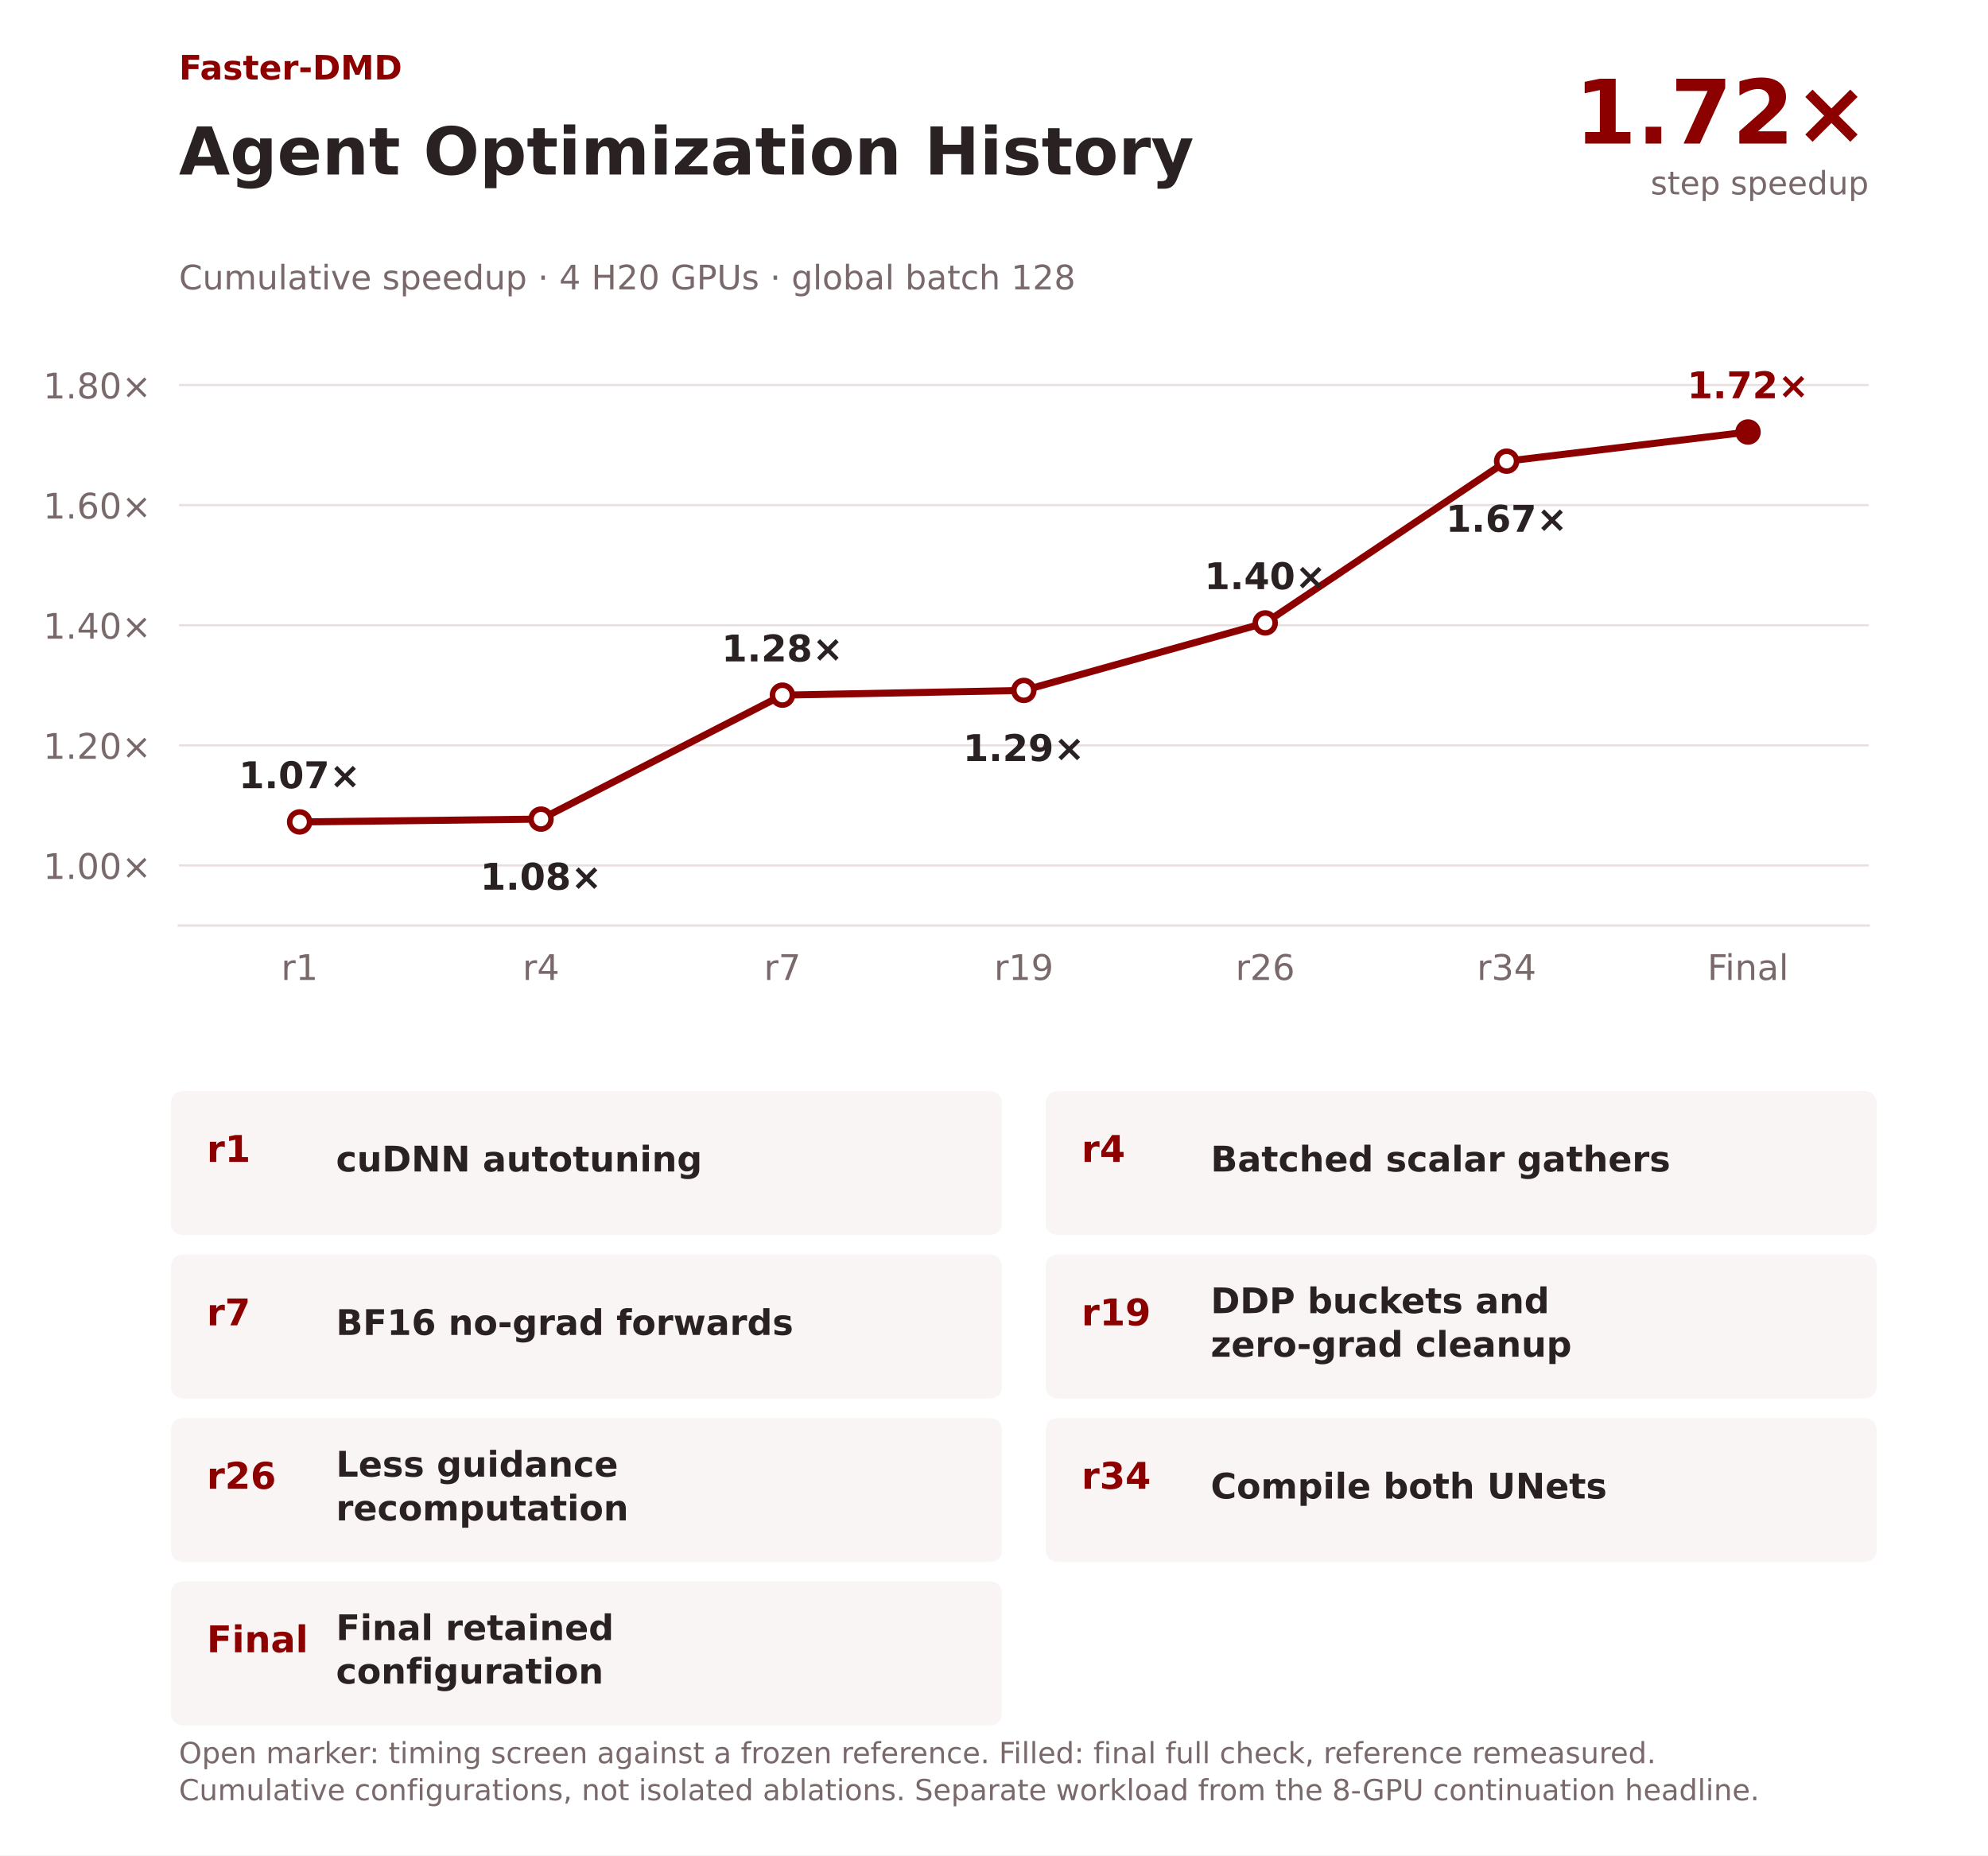
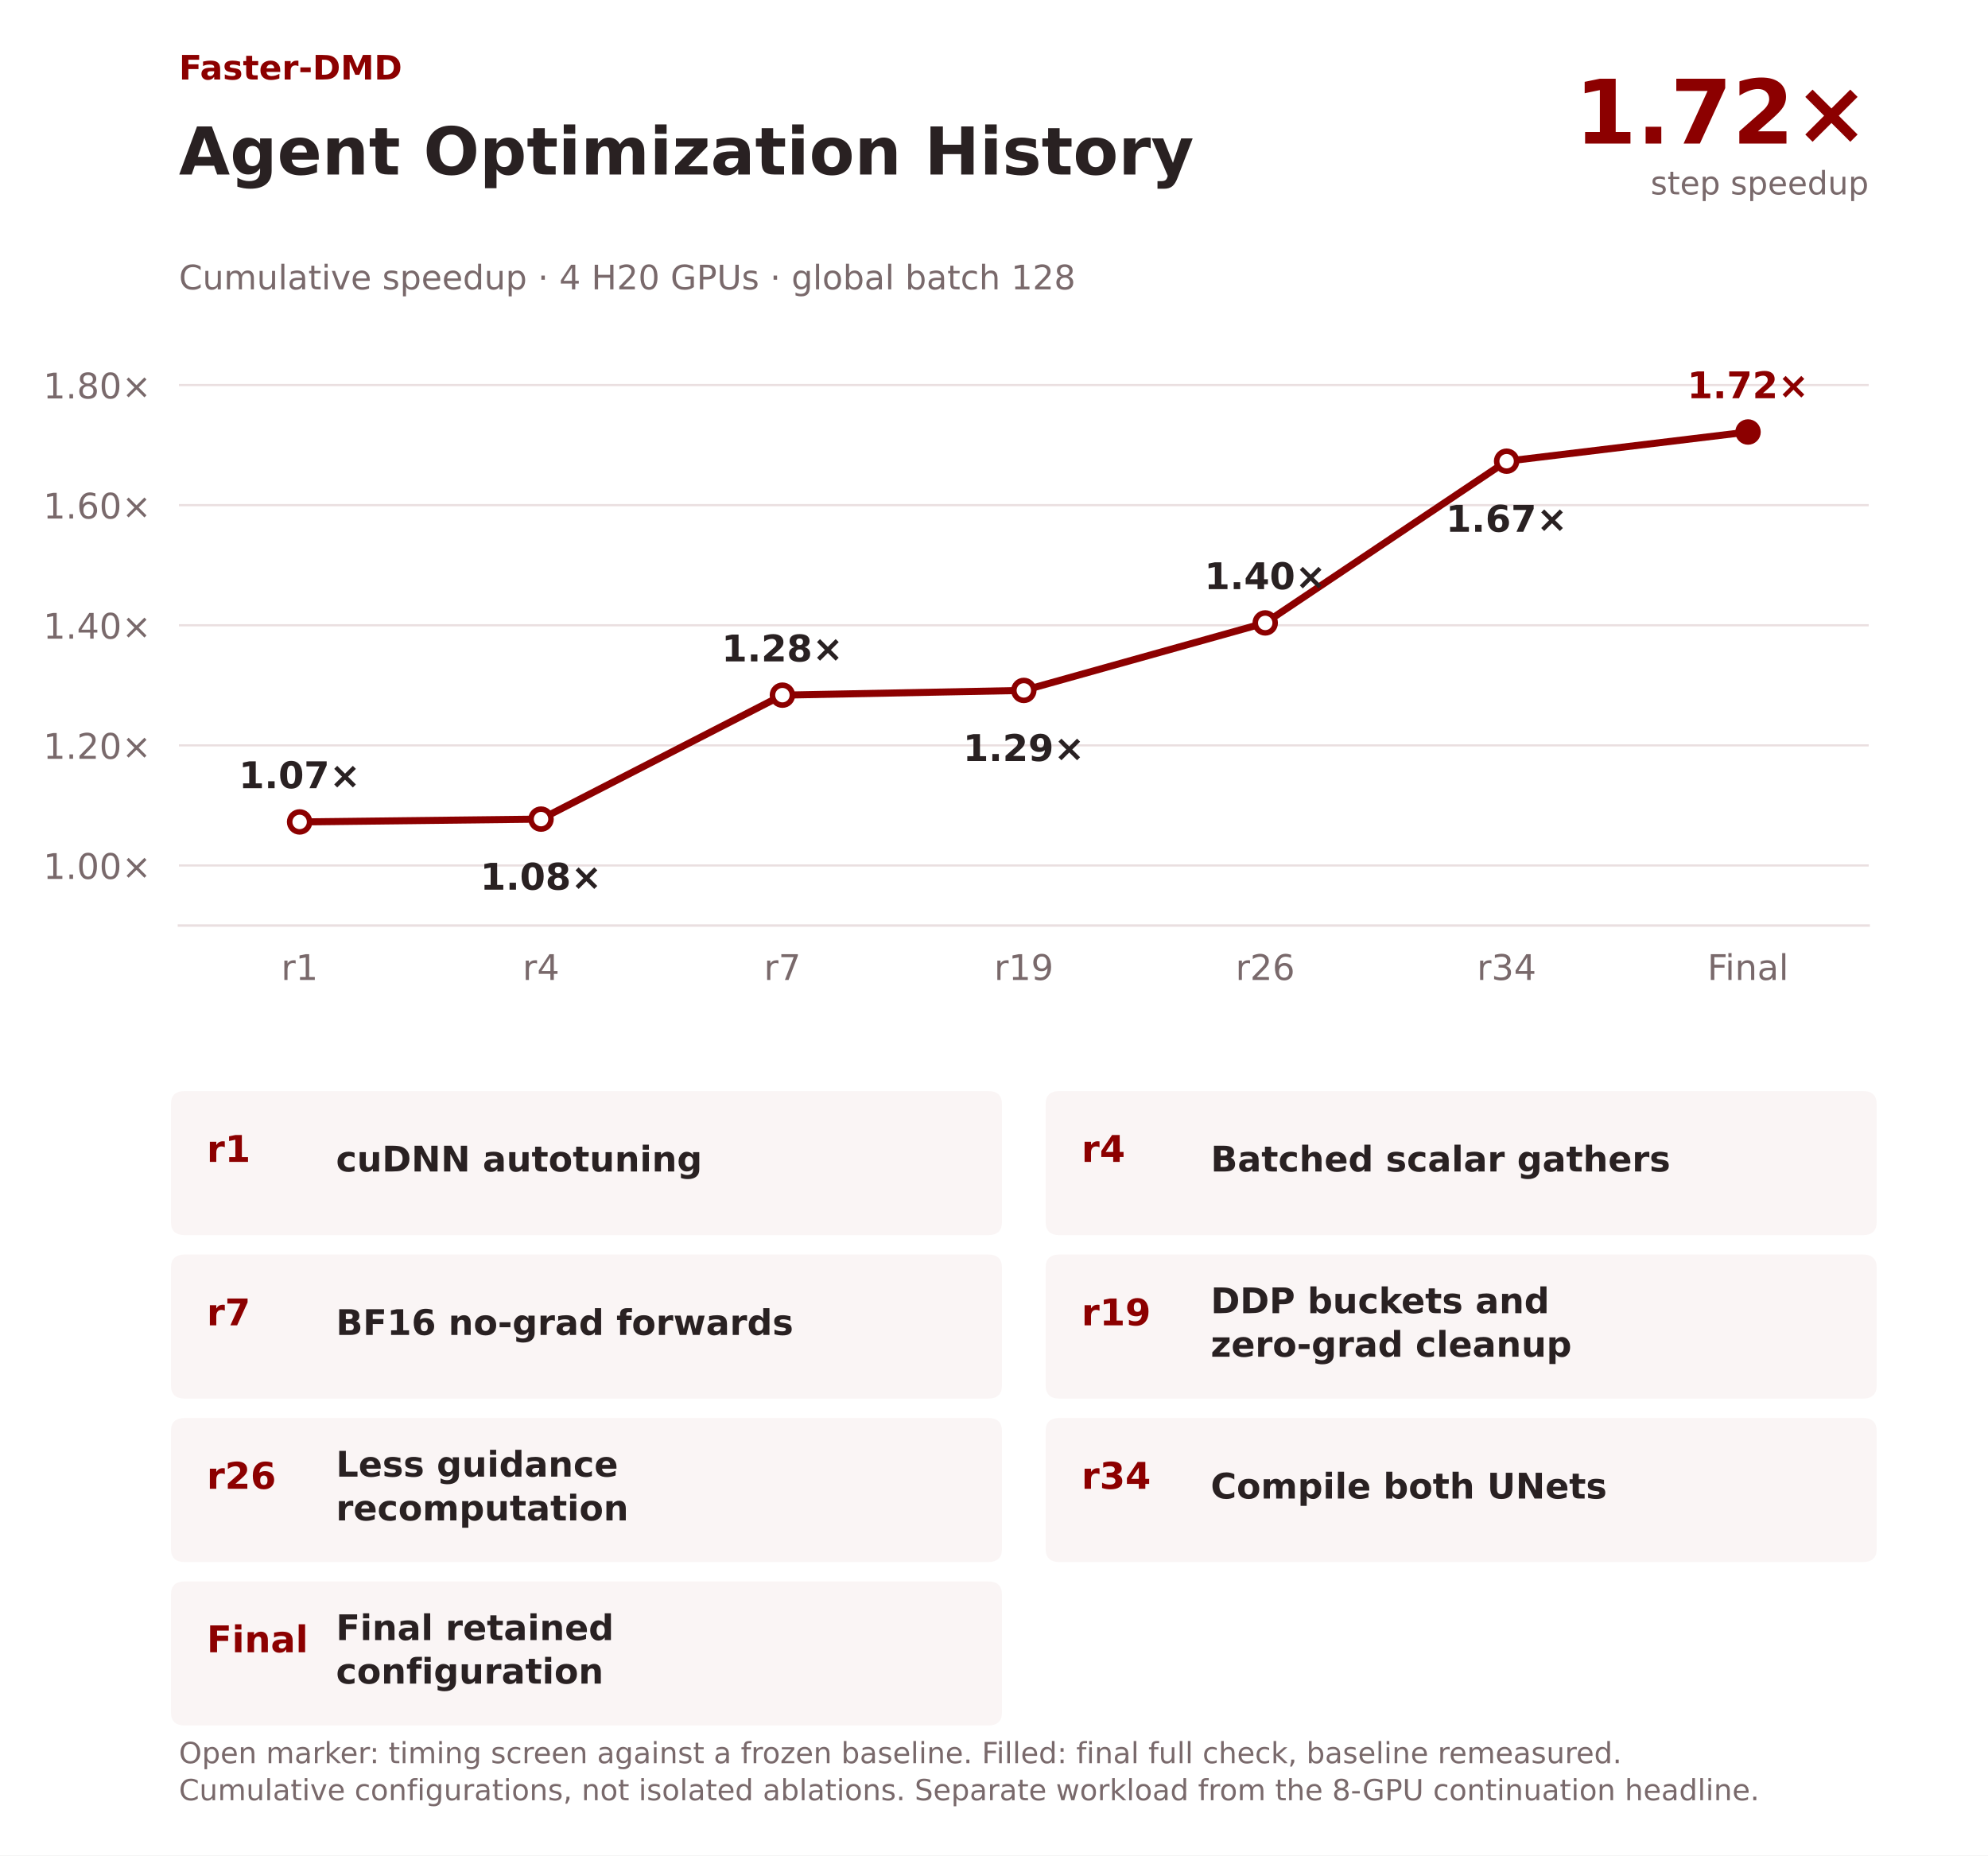
<svg xmlns="http://www.w3.org/2000/svg" xmlns:xlink="http://www.w3.org/1999/xlink" width="648pt" height="604.8pt" viewBox="0 0 648 604.8" version="1.1">
  <defs>
    <style type="text/css">*{stroke-linejoin: round; stroke-linecap: butt}</style>
  </defs>
  <g id="figure_1">
    <g id="patch_1">
      <path d="M 0 604.8 L 648 604.8 L 648 0 L 0 0 z " style="fill: #ffffff" />
    </g>
    <g id="axes_1">
      <g id="patch_2">
        <path d="M 58.32 301.68 L 609.12 301.68 L 609.12 113.76 L 58.32 113.76 z " style="fill: #ffffff" />
      </g>
      <g id="matplotlib.axis_1">
        <g id="xtick_1">
          <g id="line2d_1" />
          <g id="text_1">
            <text style="font-size: 11.5px; font-family: 'DejaVu Sans'; text-anchor: middle; fill: #79696b" x="97.663" y="319.418" transform="rotate(-0 97.66286 319.4182)">r1</text>
          </g>
        </g>
        <g id="xtick_2">
          <g id="line2d_2" />
          <g id="text_2">
            <text style="font-size: 11.5px; font-family: 'DejaVu Sans'; text-anchor: middle; fill: #79696b" x="176.349" y="319.418" transform="rotate(-0 176.3486 319.4182)">r4</text>
          </g>
        </g>
        <g id="xtick_3">
          <g id="line2d_3" />
          <g id="text_3">
            <text style="font-size: 11.5px; font-family: 'DejaVu Sans'; text-anchor: middle; fill: #79696b" x="255.034" y="319.418" transform="rotate(-0 255.0343 319.4182)">r7</text>
          </g>
        </g>
        <g id="xtick_4">
          <g id="line2d_4" />
          <g id="text_4">
            <text style="font-size: 11.5px; font-family: 'DejaVu Sans'; text-anchor: middle; fill: #79696b" x="333.72" y="319.418" transform="rotate(-0 333.72 319.4182)">r19</text>
          </g>
        </g>
        <g id="xtick_5">
          <g id="line2d_5" />
          <g id="text_5">
            <text style="font-size: 11.5px; font-family: 'DejaVu Sans'; text-anchor: middle; fill: #79696b" x="412.406" y="319.418" transform="rotate(-0 412.4057 319.4182)">r26</text>
          </g>
        </g>
        <g id="xtick_6">
          <g id="line2d_6" />
          <g id="text_6">
            <text style="font-size: 11.5px; font-family: 'DejaVu Sans'; text-anchor: middle; fill: #79696b" x="491.091" y="319.418" transform="rotate(-0 491.0914 319.4182)">r34</text>
          </g>
        </g>
        <g id="xtick_7">
          <g id="line2d_7" />
          <g id="text_7">
            <text style="font-size: 11.5px; font-family: 'DejaVu Sans'; text-anchor: middle; fill: #79696b" x="569.777" y="319.418" transform="rotate(-0 569.7771 319.4182)">Final</text>
          </g>
        </g>
      </g>
      <g id="matplotlib.axis_2">
        <g id="ytick_1">
          <g id="line2d_8">
            <path d="M 58.32 282.105 L 609.12 282.105 " clip-path="url(#p0c05ce53f3)" style="fill: none; stroke: #eadfe0; stroke-width: 0.7; stroke-linecap: square" />
          </g>
          <g id="line2d_9" />
          <g id="text_8">
            <text style="font-size: 11.5px; font-family: 'DejaVu Sans'; text-anchor: end; fill: #79696b" x="49.32" y="286.474" transform="rotate(-0 49.32 286.4741)">1.00×</text>
          </g>
        </g>
        <g id="ytick_2">
          <g id="line2d_10">
            <path d="M 58.32 242.955 L 609.12 242.955 " clip-path="url(#p0c05ce53f3)" style="fill: none; stroke: #eadfe0; stroke-width: 0.7; stroke-linecap: square" />
          </g>
          <g id="line2d_11" />
          <g id="text_9">
            <text style="font-size: 11.5px; font-family: 'DejaVu Sans'; text-anchor: end; fill: #79696b" x="49.32" y="247.324" transform="rotate(-0 49.32 247.3241)">1.20×</text>
          </g>
        </g>
        <g id="ytick_3">
          <g id="line2d_12">
            <path d="M 58.32 203.805 L 609.12 203.805 " clip-path="url(#p0c05ce53f3)" style="fill: none; stroke: #eadfe0; stroke-width: 0.7; stroke-linecap: square" />
          </g>
          <g id="line2d_13" />
          <g id="text_10">
            <text style="font-size: 11.5px; font-family: 'DejaVu Sans'; text-anchor: end; fill: #79696b" x="49.32" y="208.174" transform="rotate(-0 49.32 208.1741)">1.40×</text>
          </g>
        </g>
        <g id="ytick_4">
          <g id="line2d_14">
            <path d="M 58.32 164.655 L 609.12 164.655 " clip-path="url(#p0c05ce53f3)" style="fill: none; stroke: #eadfe0; stroke-width: 0.7; stroke-linecap: square" />
          </g>
          <g id="line2d_15" />
          <g id="text_11">
            <text style="font-size: 11.5px; font-family: 'DejaVu Sans'; text-anchor: end; fill: #79696b" x="49.32" y="169.024" transform="rotate(-0 49.32 169.0241)">1.60×</text>
          </g>
        </g>
        <g id="ytick_5">
          <g id="line2d_16">
            <path d="M 58.32 125.505 L 609.12 125.505 " clip-path="url(#p0c05ce53f3)" style="fill: none; stroke: #eadfe0; stroke-width: 0.7; stroke-linecap: square" />
          </g>
          <g id="line2d_17" />
          <g id="text_12">
            <text style="font-size: 11.5px; font-family: 'DejaVu Sans'; text-anchor: end; fill: #79696b" x="49.32" y="129.874" transform="rotate(-0 49.32 129.8741)">1.80×</text>
          </g>
        </g>
      </g>
      <g id="line2d_18">
        <path d="M 97.663 267.913 L 176.349 266.993 L 255.034 226.59 L 333.72 225.044 L 412.406 203.042 L 491.091 150.326 L 569.777 140.813 " clip-path="url(#p0c05ce53f3)" style="fill: none; stroke: #8c0000; stroke-width: 2.3; stroke-linecap: square" />
      </g>
      <g id="patch_3">
        <path d="M 58.32 301.68 L 609.12 301.68 " style="fill: none; stroke: #eadfe0; stroke-width: 0.8; stroke-linejoin: miter; stroke-linecap: square" />
      </g>
      <g id="line2d_19">
        <path d="M 97.663 267.913 " clip-path="url(#p0c05ce53f3)" style="fill: none; stroke: #8c0000; stroke-width: 1.5; stroke-linecap: square" />
        <defs>
          <path id="m0c025ce1e3" d="M 0 3.25 C 0.862 3.25 1.689 2.908 2.298 2.298 C 2.908 1.689 3.25 0.862 3.25 0 C 3.25 -0.862 2.908 -1.689 2.298 -2.298 C 1.689 -2.908 0.862 -3.25 0 -3.25 C -0.862 -3.25 -1.689 -2.908 -2.298 -2.298 C -2.908 -1.689 -3.25 -0.862 -3.25 0 C -3.25 0.862 -2.908 1.689 -2.298 2.298 C -1.689 2.908 -0.862 3.25 0 3.25 z " style="stroke: #8c0000; stroke-width: 1.8" />
        </defs>
        <g clip-path="url(#p0c05ce53f3)">
          <use xlink:href="#m0c025ce1e3" x="97.663" y="267.913" style="fill: #ffffff; stroke: #8c0000; stroke-width: 1.8" />
        </g>
      </g>
      <g id="line2d_20">
        <path d="M 176.349 266.993 " clip-path="url(#p0c05ce53f3)" style="fill: none; stroke: #8c0000; stroke-width: 1.5; stroke-linecap: square" />
        <g clip-path="url(#p0c05ce53f3)">
          <use xlink:href="#m0c025ce1e3" x="176.349" y="266.993" style="fill: #ffffff; stroke: #8c0000; stroke-width: 1.8" />
        </g>
      </g>
      <g id="line2d_21">
        <path d="M 255.034 226.59 " clip-path="url(#p0c05ce53f3)" style="fill: none; stroke: #8c0000; stroke-width: 1.5; stroke-linecap: square" />
        <g clip-path="url(#p0c05ce53f3)">
          <use xlink:href="#m0c025ce1e3" x="255.034" y="226.59" style="fill: #ffffff; stroke: #8c0000; stroke-width: 1.8" />
        </g>
      </g>
      <g id="line2d_22">
        <path d="M 333.72 225.044 " clip-path="url(#p0c05ce53f3)" style="fill: none; stroke: #8c0000; stroke-width: 1.5; stroke-linecap: square" />
        <g clip-path="url(#p0c05ce53f3)">
          <use xlink:href="#m0c025ce1e3" x="333.72" y="225.044" style="fill: #ffffff; stroke: #8c0000; stroke-width: 1.8" />
        </g>
      </g>
      <g id="line2d_23">
        <path d="M 412.406 203.042 " clip-path="url(#p0c05ce53f3)" style="fill: none; stroke: #8c0000; stroke-width: 1.5; stroke-linecap: square" />
        <g clip-path="url(#p0c05ce53f3)">
          <use xlink:href="#m0c025ce1e3" x="412.406" y="203.042" style="fill: #ffffff; stroke: #8c0000; stroke-width: 1.8" />
        </g>
      </g>
      <g id="line2d_24">
        <path d="M 491.091 150.326 " clip-path="url(#p0c05ce53f3)" style="fill: none; stroke: #8c0000; stroke-width: 1.5; stroke-linecap: square" />
        <g clip-path="url(#p0c05ce53f3)">
          <use xlink:href="#m0c025ce1e3" x="491.091" y="150.326" style="fill: #ffffff; stroke: #8c0000; stroke-width: 1.8" />
        </g>
      </g>
      <g id="line2d_25">
        <path d="M 569.777 140.813 " clip-path="url(#p0c05ce53f3)" style="fill: none; stroke: #8c0000; stroke-width: 1.5; stroke-linecap: square" />
        <defs>
          <path id="m66e0c143c5" d="M 0 3.25 C 0.862 3.25 1.689 2.908 2.298 2.298 C 2.908 1.689 3.25 0.862 3.25 0 C 3.25 -0.862 2.908 -1.689 2.298 -2.298 C 1.689 -2.908 0.862 -3.25 0 -3.25 C -0.862 -3.25 -1.689 -2.908 -2.298 -2.298 C -2.908 -1.689 -3.25 -0.862 -3.25 0 C -3.25 0.862 -2.908 1.689 -2.298 2.298 C -1.689 2.908 -0.862 3.25 0 3.25 z " style="stroke: #8c0000; stroke-width: 1.8" />
        </defs>
        <g clip-path="url(#p0c05ce53f3)">
          <use xlink:href="#m66e0c143c5" x="569.777" y="140.813" style="fill: #8c0000; stroke: #8c0000; stroke-width: 1.8" />
        </g>
      </g>
      <g id="text_13">
        <text style="font-weight: 700; font-size: 12px; font-family: 'DejaVu Sans'; text-anchor: middle; fill: #292122" x="97.663" y="256.913" transform="rotate(-0 97.66286 256.9131)">1.07×</text>
      </g>
      <g id="text_14">
        <text style="font-weight: 700; font-size: 12px; font-family: 'DejaVu Sans'; text-anchor: middle; fill: #292122" x="176.349" y="289.993" transform="rotate(-0 176.3486 289.9931)">1.08×</text>
      </g>
      <g id="text_15">
        <text style="font-weight: 700; font-size: 12px; font-family: 'DejaVu Sans'; text-anchor: middle; fill: #292122" x="255.034" y="215.59" transform="rotate(-0 255.0343 215.5903)">1.28×</text>
      </g>
      <g id="text_16">
        <text style="font-weight: 700; font-size: 12px; font-family: 'DejaVu Sans'; text-anchor: middle; fill: #292122" x="333.72" y="248.044" transform="rotate(-0 333.72 248.0439)">1.29×</text>
      </g>
      <g id="text_17">
        <text style="font-weight: 700; font-size: 12px; font-family: 'DejaVu Sans'; text-anchor: middle; fill: #292122" x="412.406" y="192.042" transform="rotate(-0 412.4057 192.0416)">1.40×</text>
      </g>
      <g id="text_18">
        <text style="font-weight: 700; font-size: 12px; font-family: 'DejaVu Sans'; text-anchor: middle; fill: #292122" x="491.091" y="173.326" transform="rotate(-0 491.0914 173.3261)">1.67×</text>
      </g>
      <g id="text_19">
        <text style="font-weight: 700; font-size: 12px; font-family: 'DejaVu Sans'; text-anchor: middle; fill: #8c0000" x="569.777" y="129.813" transform="rotate(-0 569.7771 129.8126)">1.72×</text>
      </g>
    </g>
    <g id="patch_4">
      <path d="M 60.264 402.595 L 322.056 402.595 Q 326.592 402.595 326.592 398.362 L 326.592 359.87 Q 326.592 355.637 322.056 355.637 L 60.264 355.637 Q 55.728 355.637 55.728 359.87 L 55.728 398.362 Q 55.728 402.595 60.264 402.595 z " style="fill: #faf5f5" />
    </g>
    <g id="patch_5">
      <path d="M 345.384 402.595 L 607.176 402.595 Q 611.712 402.595 611.712 398.362 L 611.712 359.87 Q 611.712 355.637 607.176 355.637 L 345.384 355.637 Q 340.848 355.637 340.848 359.87 L 340.848 398.362 Q 340.848 402.595 345.384 402.595 z " style="fill: #faf5f5" />
    </g>
    <g id="patch_6">
      <path d="M 60.264 455.875 L 322.056 455.875 Q 326.592 455.875 326.592 451.642 L 326.592 413.15 Q 326.592 408.917 322.056 408.917 L 60.264 408.917 Q 55.728 408.917 55.728 413.15 L 55.728 451.642 Q 55.728 455.875 60.264 455.875 z " style="fill: #faf5f5" />
    </g>
    <g id="patch_7">
      <path d="M 345.384 455.875 L 607.176 455.875 Q 611.712 455.875 611.712 451.642 L 611.712 413.15 Q 611.712 408.917 607.176 408.917 L 345.384 408.917 Q 340.848 408.917 340.848 413.15 L 340.848 451.642 Q 340.848 455.875 345.384 455.875 z " style="fill: #faf5f5" />
    </g>
    <g id="patch_8">
      <path d="M 60.264 509.155 L 322.056 509.155 Q 326.592 509.155 326.592 504.922 L 326.592 466.43 Q 326.592 462.197 322.056 462.197 L 60.264 462.197 Q 55.728 462.197 55.728 466.43 L 55.728 504.922 Q 55.728 509.155 60.264 509.155 z " style="fill: #faf5f5" />
    </g>
    <g id="patch_9">
      <path d="M 345.384 509.155 L 607.176 509.155 Q 611.712 509.155 611.712 504.922 L 611.712 466.43 Q 611.712 462.197 607.176 462.197 L 345.384 462.197 Q 340.848 462.197 340.848 466.43 L 340.848 504.922 Q 340.848 509.155 345.384 509.155 z " style="fill: #faf5f5" />
    </g>
    <g id="patch_10">
      <path d="M 60.264 562.435 L 322.056 562.435 Q 326.592 562.435 326.592 558.202 L 326.592 519.71 Q 326.592 515.477 322.056 515.477 L 60.264 515.477 Q 55.728 515.477 55.728 519.71 L 55.728 558.202 Q 55.728 562.435 60.264 562.435 z " style="fill: #faf5f5" />
    </g>
    <g id="text_20">
      <text style="font-weight: 700; font-size: 11px; font-family: 'DejaVu Sans'; text-anchor: start; fill: #8c0000" x="58.32" y="25.92" transform="rotate(-0 58.32 25.92)">Faster-DMD</text>
    </g>
    <g id="text_21">
      <text style="font-weight: 700; font-size: 21.5px; font-family: 'DejaVu Sans'; text-anchor: start; fill: #292122" x="58.32" y="56.88" transform="rotate(-0 58.32 56.88)">Agent Optimization History</text>
    </g>
    <g id="text_22">
      <text style="font-weight: 700; font-size: 29px; font-family: 'DejaVu Sans'; text-anchor: end; fill: #8c0000" x="609.12" y="46.8" transform="rotate(-0 609.12 46.8)">1.72×</text>
    </g>
    <g id="text_23">
      <text style="font-size: 10.5px; font-family: 'DejaVu Sans'; text-anchor: end; fill: #79696b" x="609.12" y="63.36" transform="rotate(-0 609.12 63.36)">step speedup</text>
    </g>
    <g id="text_24">
      <text style="font-size: 11px; font-family: 'DejaVu Sans'; text-anchor: start; fill: #79696b" x="58.32" y="94.32" transform="rotate(-0 58.32 94.32)">Cumulative speedup · 4 H20 GPUs · global batch 128</text>
    </g>
    <g id="text_25">
      <text style="font-weight: 700; font-size: 12px; font-family: 'DejaVu Sans'; text-anchor: start; fill: #8c0000" x="67.392" y="378.72" transform="rotate(-0 67.392 378.72)">r1</text>
    </g>
    <g id="text_26">
      <text style="font-weight: 700; font-size: 11.5px; font-family: 'DejaVu Sans'; text-anchor: start; fill: #292122" x="109.512" y="381.848" transform="rotate(-0 109.512 381.8484)">cuDNN autotuning</text>
    </g>
    <g id="text_27">
      <text style="font-weight: 700; font-size: 12px; font-family: 'DejaVu Sans'; text-anchor: start; fill: #8c0000" x="352.512" y="378.72" transform="rotate(-0 352.512 378.72)">r4</text>
    </g>
    <g id="text_28">
      <text style="font-weight: 700; font-size: 11.5px; font-family: 'DejaVu Sans'; text-anchor: start; fill: #292122" x="394.632" y="381.848" transform="rotate(-0 394.632 381.8484)">Batched scalar gathers</text>
    </g>
    <g id="text_29">
      <text style="font-weight: 700; font-size: 12px; font-family: 'DejaVu Sans'; text-anchor: start; fill: #8c0000" x="67.392" y="432" transform="rotate(-0 67.392 432)">r7</text>
    </g>
    <g id="text_30">
      <text style="font-weight: 700; font-size: 11.5px; font-family: 'DejaVu Sans'; text-anchor: start; fill: #292122" x="109.512" y="435.128" transform="rotate(-0 109.512 435.1284)">BF16 no-grad forwards</text>
    </g>
    <g id="text_31">
      <text style="font-weight: 700; font-size: 12px; font-family: 'DejaVu Sans'; text-anchor: start; fill: #8c0000" x="352.512" y="432" transform="rotate(-0 352.512 432)">r19</text>
    </g>
    <g id="text_32">
      <text style="font-weight: 700; font-size: 11.5px; font-family: 'DejaVu Sans'; fill: #292122" transform="translate(394.632 428.0343)">DDP buckets and</text>
      <text style="font-weight: 700; font-size: 11.5px; font-family: 'DejaVu Sans'; fill: #292122" transform="translate(394.632 442.2225)">zero-grad cleanup</text>
    </g>
    <g id="text_33">
      <text style="font-weight: 700; font-size: 12px; font-family: 'DejaVu Sans'; text-anchor: start; fill: #8c0000" x="67.392" y="485.28" transform="rotate(-0 67.392 485.28)">r26</text>
    </g>
    <g id="text_34">
      <text style="font-weight: 700; font-size: 11.5px; font-family: 'DejaVu Sans'; fill: #292122" transform="translate(109.512 481.3143)">Less guidance</text>
      <text style="font-weight: 700; font-size: 11.5px; font-family: 'DejaVu Sans'; fill: #292122" transform="translate(109.512 495.5923)">recomputation</text>
    </g>
    <g id="text_35">
      <text style="font-weight: 700; font-size: 12px; font-family: 'DejaVu Sans'; text-anchor: start; fill: #8c0000" x="352.512" y="485.28" transform="rotate(-0 352.512 485.28)">r34</text>
    </g>
    <g id="text_36">
      <text style="font-weight: 700; font-size: 11.5px; font-family: 'DejaVu Sans'; text-anchor: start; fill: #292122" x="394.632" y="488.453" transform="rotate(-0 394.632 488.4533)">Compile both UNets</text>
    </g>
    <g id="text_37">
      <text style="font-weight: 700; font-size: 12px; font-family: 'DejaVu Sans'; text-anchor: start; fill: #8c0000" x="67.392" y="538.56" transform="rotate(-0 67.392 538.56)">Final</text>
    </g>
    <g id="text_38">
      <text style="font-weight: 700; font-size: 11.5px; font-family: 'DejaVu Sans'; fill: #292122" transform="translate(109.512 534.5943)">Final retained</text>
      <text style="font-weight: 700; font-size: 11.5px; font-family: 'DejaVu Sans'; fill: #292122" transform="translate(109.512 548.7825)">configuration</text>
    </g>
    <g id="text_39">
-       <text style="font-size: 9.5px; font-family: 'DejaVu Sans'; fill: #79696b" transform="translate(58.32 574.7184)">Open marker: timing screen against a frozen reference. Filled: final full check, reference remeasured.</text>
+       <text style="font-size: 9.5px; font-family: 'DejaVu Sans'; fill: #79696b" transform="translate(58.32 574.7184)">Open marker: timing screen against a frozen baseline. Filled: final full check, baseline remeasured.</text>
      <text style="font-size: 9.5px; font-family: 'DejaVu Sans'; fill: #79696b" transform="translate(58.32 586.8)">Cumulative configurations, not isolated ablations. Separate workload from the 8-GPU continuation headline.</text>
    </g>
  </g>
  <defs>
    <clipPath id="p0c05ce53f3">
      <rect x="58.32" y="113.76" width="550.8" height="187.92" />
    </clipPath>
  </defs>
</svg>
